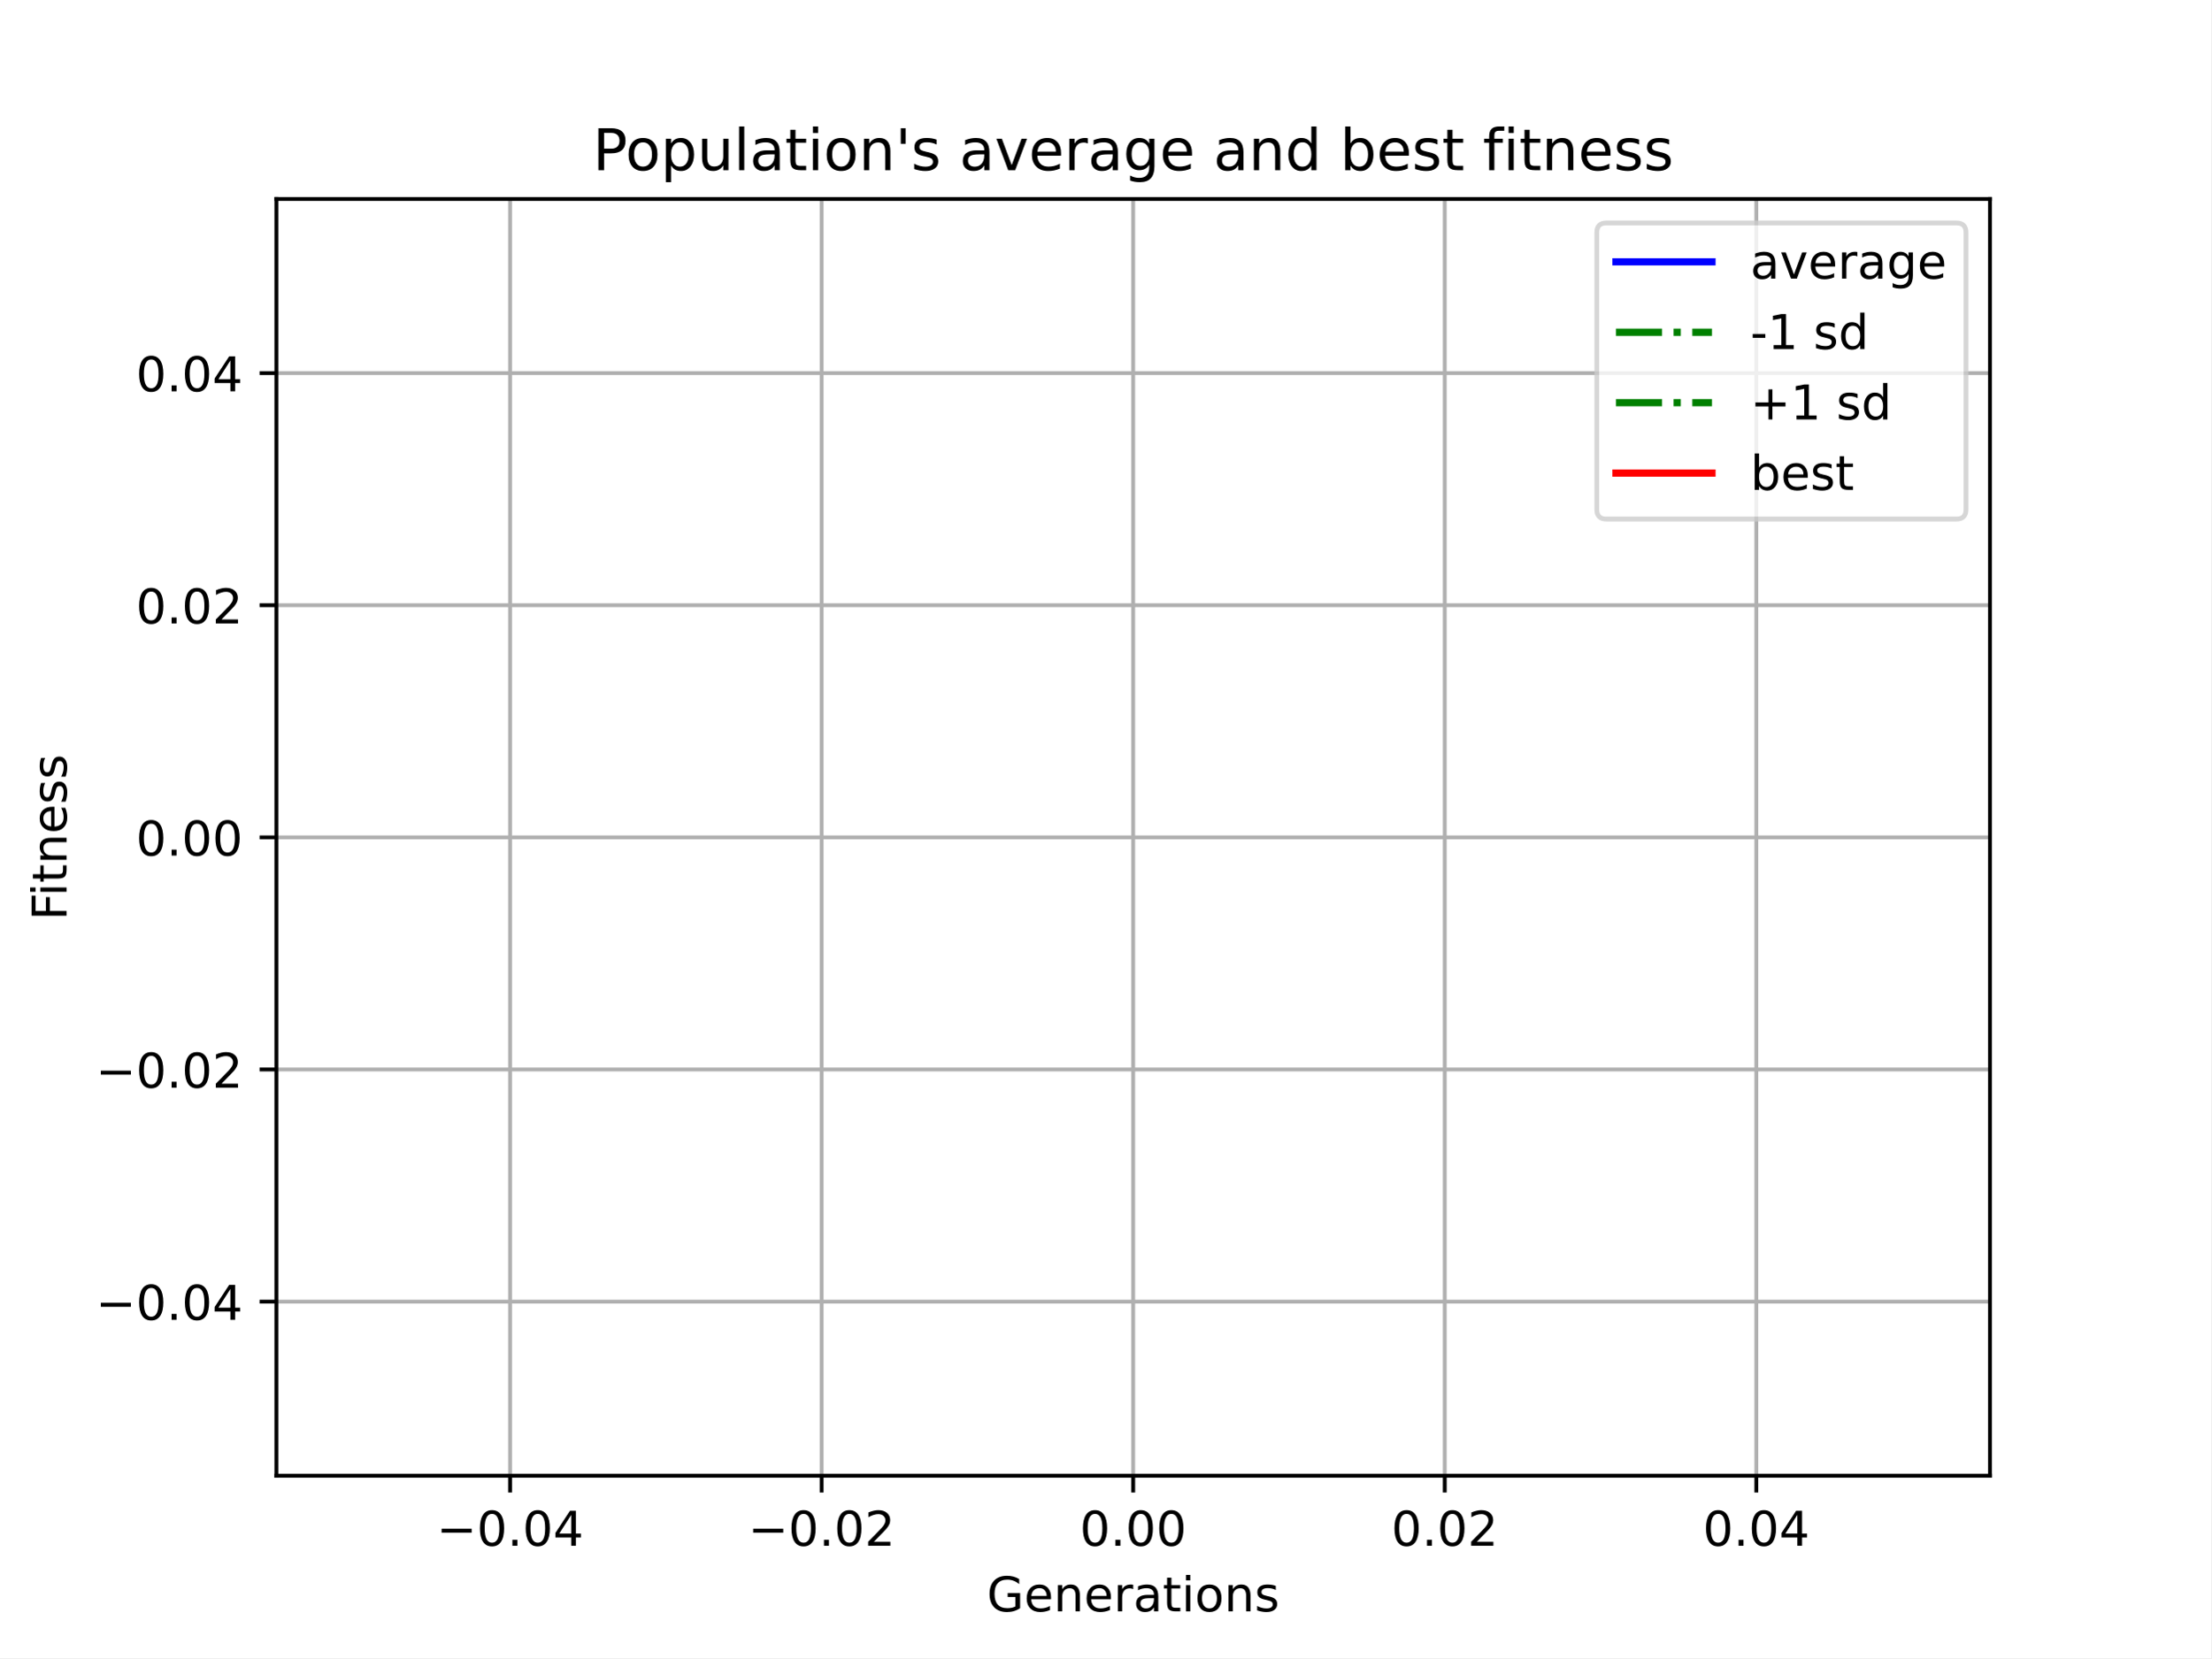
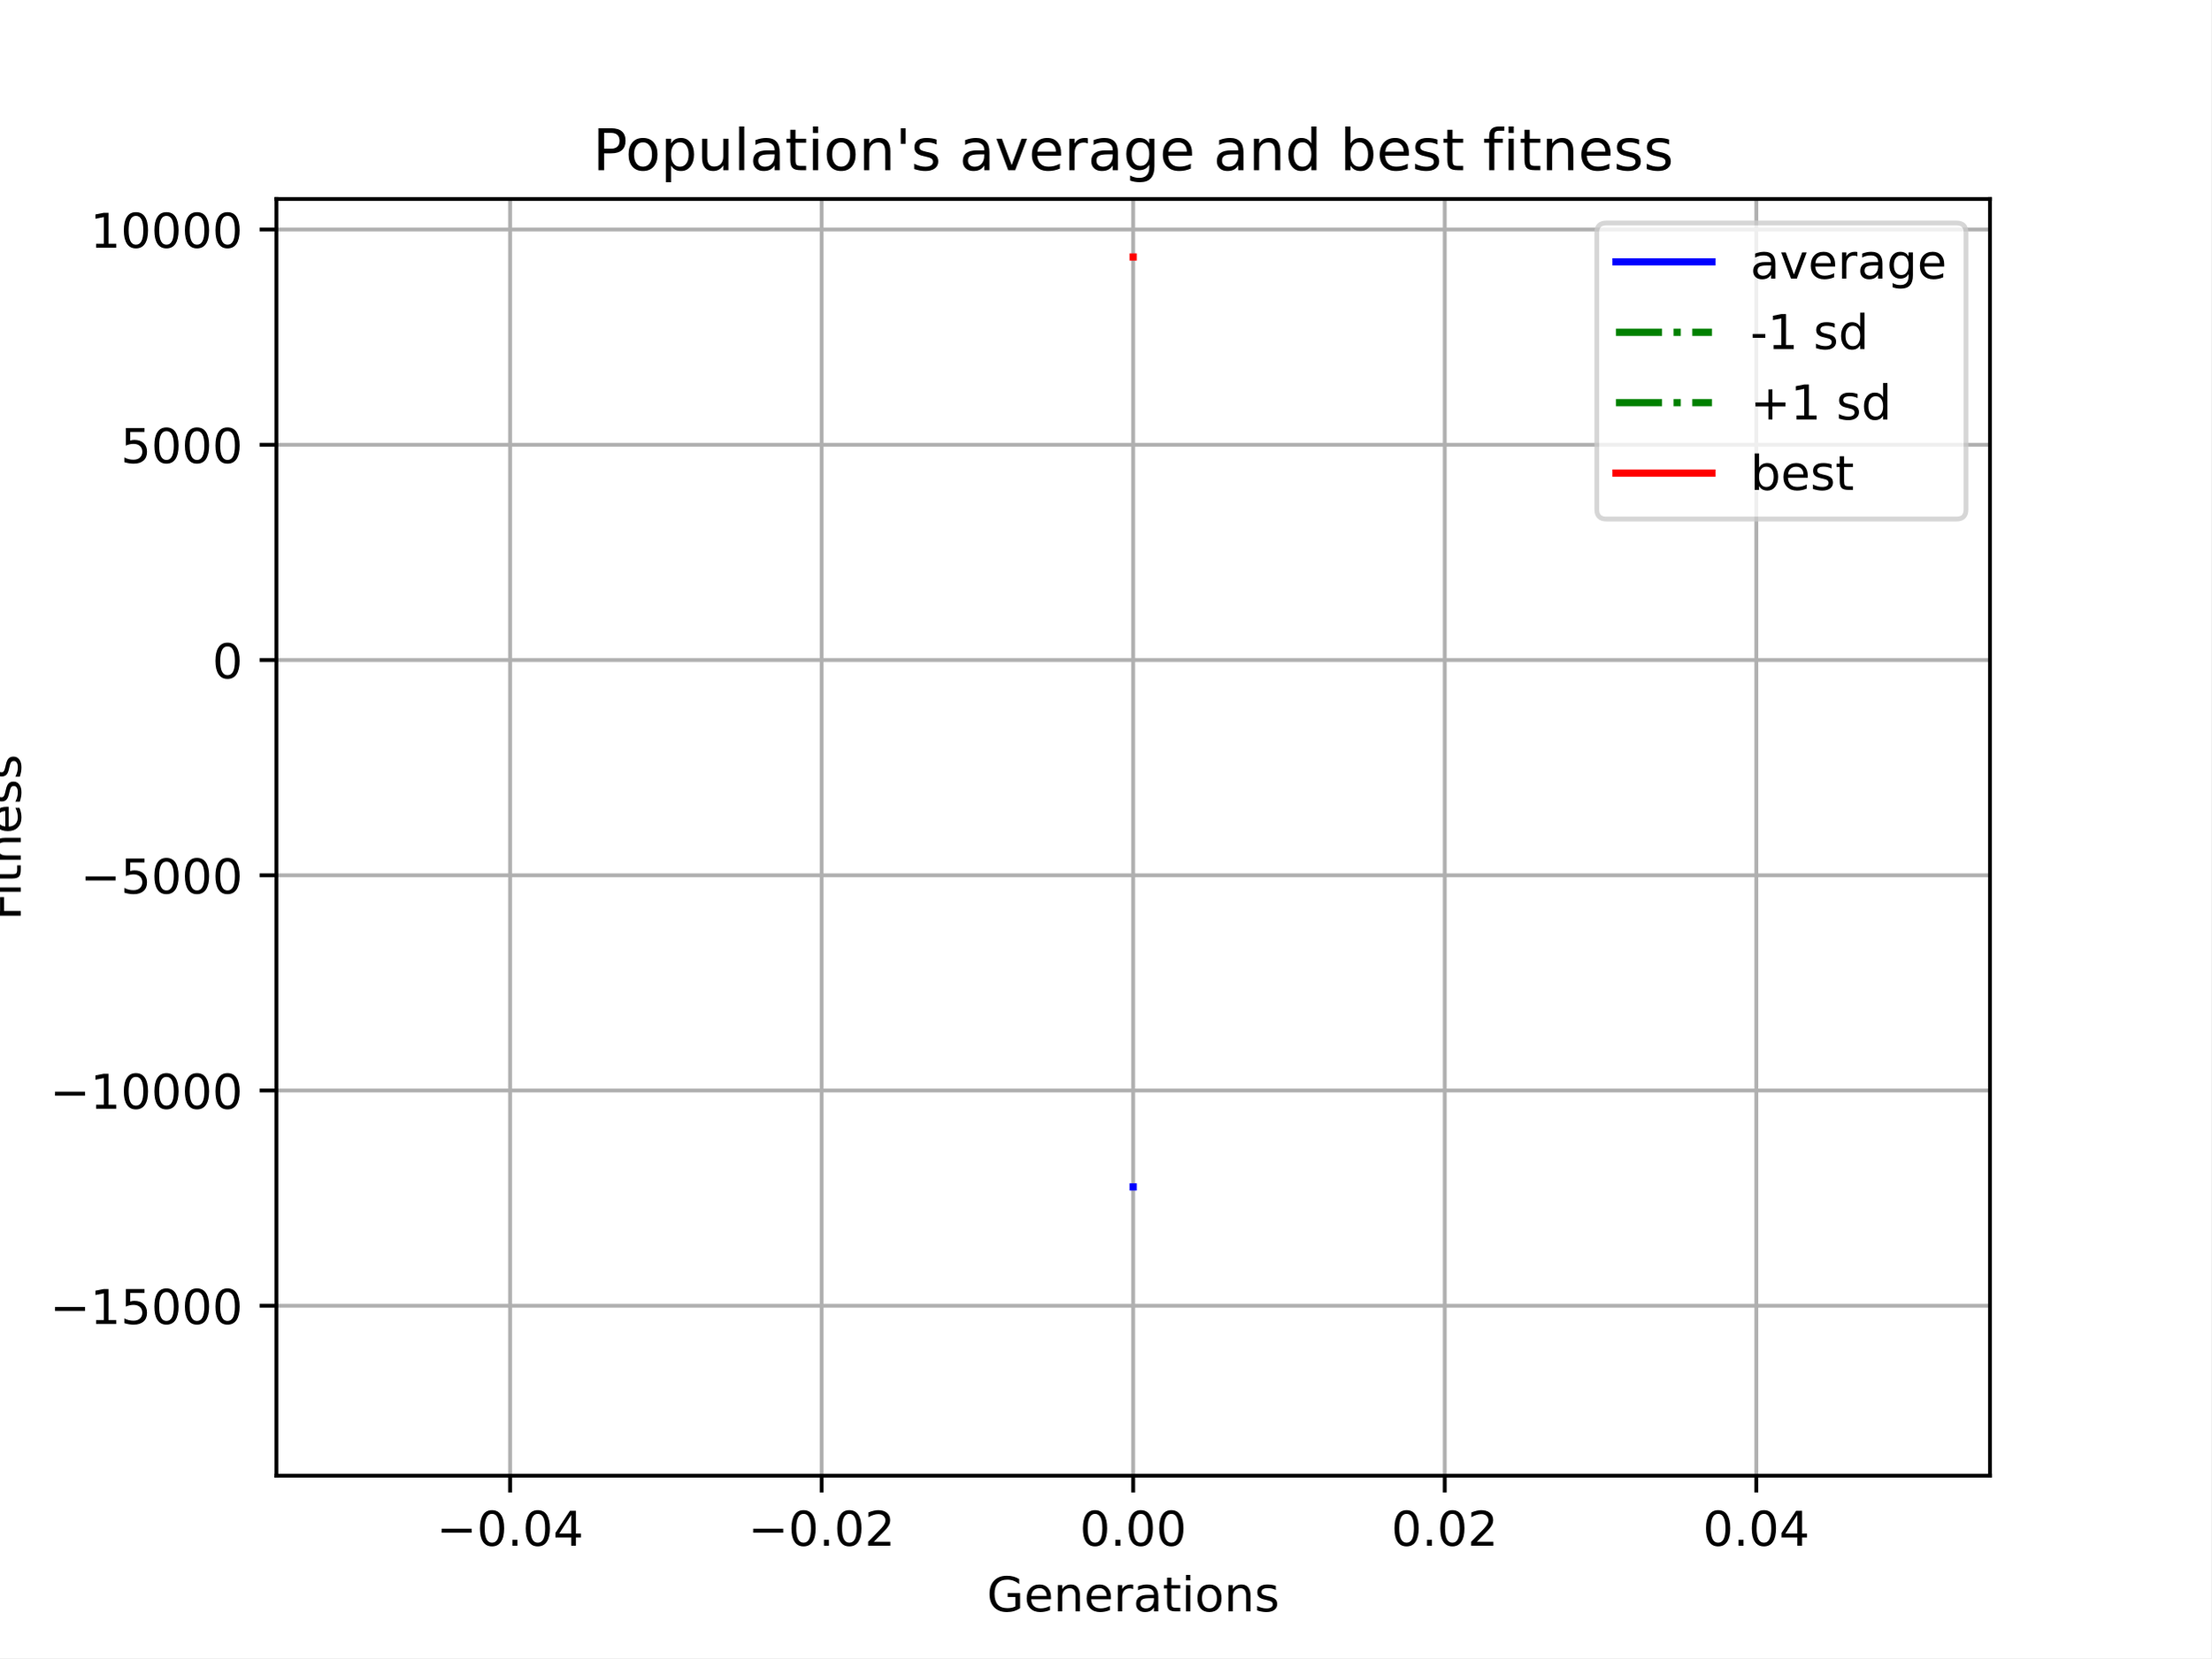
<svg xmlns="http://www.w3.org/2000/svg" xmlns:xlink="http://www.w3.org/1999/xlink" width="460.8pt" height="345.6pt" viewBox="0 0 460.8 345.6" version="1.1">
  <defs>
    <style type="text/css">*{stroke-linejoin: round; stroke-linecap: butt}</style>
  </defs>
  <g id="figure_1">
    <g id="patch_1">
      <path d="M 0 345.6  L 460.8 345.6  L 460.8 0  L 0 0  z " style="fill: #ffffff" />
    </g>
    <g id="axes_1">
      <g id="patch_2">
        <path d="M 57.6 307.584  L 414.72 307.584  L 414.72 41.472  L 57.6 41.472  z " style="fill: #ffffff" />
      </g>
      <g id="matplotlib.axis_1">
        <g id="xtick_1">
          <g id="line2d_1">
-             <path d="M 106.298 307.584  L 106.298 41.472  " clip-path="url(#p420b571e45)" style="fill: none; stroke: #b0b0b0; stroke-width: 0.8; stroke-linecap: square" />
+             <path d="M 106.298 307.584  L 106.298 41.472  " clip-path="url(#p73e348d843)" style="fill: none; stroke: #b0b0b0; stroke-width: 0.8; stroke-linecap: square" />
          </g>
          <g id="line2d_2">
            <defs>
-               <path id="m1c24207944" d="M 0 0  L 0 3.5  " style="stroke: #000000; stroke-width: 0.8" />
-             </defs>
-             <g>
-               <use xlink:href="#m1c24207944" x="106.298" y="307.584" style="stroke: #000000; stroke-width: 0.8" />
+               <path id="m267f1229f9" d="M 0 0  L 0 3.5  " style="stroke: #000000; stroke-width: 0.8" />
+             </defs>
+             <g>
+               <use xlink:href="#m267f1229f9" x="106.298" y="307.584" style="stroke: #000000; stroke-width: 0.8" />
            </g>
          </g>
          <g id="text_1">
            <g transform="translate(90.97553 322.1824)scale(0.1 -0.1)">
              <defs>
                <path id="DejaVuSans-2212" d="M 678 2272  L 4684 2272  L 4684 1741  L 678 1741  L 678 2272  z " transform="scale(0.015625)" />
                <path id="DejaVuSans-30" d="M 2034 4250  Q 1547 4250 1301 3770  Q 1056 3291 1056 2328  Q 1056 1369 1301 889  Q 1547 409 2034 409  Q 2525 409 2770 889  Q 3016 1369 3016 2328  Q 3016 3291 2770 3770  Q 2525 4250 2034 4250  z M 2034 4750  Q 2819 4750 3233 4129  Q 3647 3509 3647 2328  Q 3647 1150 3233 529  Q 2819 -91 2034 -91  Q 1250 -91 836 529  Q 422 1150 422 2328  Q 422 3509 836 4129  Q 1250 4750 2034 4750  z " transform="scale(0.015625)" />
                <path id="DejaVuSans-2e" d="M 684 794  L 1344 794  L 1344 0  L 684 0  L 684 794  z " transform="scale(0.015625)" />
                <path id="DejaVuSans-34" d="M 2419 4116  L 825 1625  L 2419 1625  L 2419 4116  z M 2253 4666  L 3047 4666  L 3047 1625  L 3713 1625  L 3713 1100  L 3047 1100  L 3047 0  L 2419 0  L 2419 1100  L 313 1100  L 313 1709  L 2253 4666  z " transform="scale(0.015625)" />
              </defs>
              <use xlink:href="#DejaVuSans-2212" />
              <use xlink:href="#DejaVuSans-30" x="83.789" />
              <use xlink:href="#DejaVuSans-2e" x="147.412" />
              <use xlink:href="#DejaVuSans-30" x="179.199" />
              <use xlink:href="#DejaVuSans-34" x="242.822" />
            </g>
          </g>
        </g>
        <g id="xtick_2">
          <g id="line2d_3">
-             <path d="M 171.229 307.584  L 171.229 41.472  " clip-path="url(#p420b571e45)" style="fill: none; stroke: #b0b0b0; stroke-width: 0.8; stroke-linecap: square" />
+             <path d="M 171.229 307.584  L 171.229 41.472  " clip-path="url(#p73e348d843)" style="fill: none; stroke: #b0b0b0; stroke-width: 0.8; stroke-linecap: square" />
          </g>
          <g id="line2d_4">
            <g>
-               <use xlink:href="#m1c24207944" x="171.229" y="307.584" style="stroke: #000000; stroke-width: 0.8" />
+               <use xlink:href="#m267f1229f9" x="171.229" y="307.584" style="stroke: #000000; stroke-width: 0.8" />
            </g>
          </g>
          <g id="text_2">
            <g transform="translate(155.9064 322.1824)scale(0.1 -0.1)">
              <defs>
                <path id="DejaVuSans-32" d="M 1228 531  L 3431 531  L 3431 0  L 469 0  L 469 531  Q 828 903 1448 1529  Q 2069 2156 2228 2338  Q 2531 2678 2651 2914  Q 2772 3150 2772 3378  Q 2772 3750 2511 3984  Q 2250 4219 1831 4219  Q 1534 4219 1204 4116  Q 875 4013 500 3803  L 500 4441  Q 881 4594 1212 4672  Q 1544 4750 1819 4750  Q 2544 4750 2975 4387  Q 3406 4025 3406 3419  Q 3406 3131 3298 2873  Q 3191 2616 2906 2266  Q 2828 2175 2409 1742  Q 1991 1309 1228 531  z " transform="scale(0.015625)" />
              </defs>
              <use xlink:href="#DejaVuSans-2212" />
              <use xlink:href="#DejaVuSans-30" x="83.789" />
              <use xlink:href="#DejaVuSans-2e" x="147.412" />
              <use xlink:href="#DejaVuSans-30" x="179.199" />
              <use xlink:href="#DejaVuSans-32" x="242.822" />
            </g>
          </g>
        </g>
        <g id="xtick_3">
          <g id="line2d_5">
-             <path d="M 236.16 307.584  L 236.16 41.472  " clip-path="url(#p420b571e45)" style="fill: none; stroke: #b0b0b0; stroke-width: 0.8; stroke-linecap: square" />
+             <path d="M 236.16 307.584  L 236.16 41.472  " clip-path="url(#p73e348d843)" style="fill: none; stroke: #b0b0b0; stroke-width: 0.8; stroke-linecap: square" />
          </g>
          <g id="line2d_6">
            <g>
-               <use xlink:href="#m1c24207944" x="236.16" y="307.584" style="stroke: #000000; stroke-width: 0.8" />
+               <use xlink:href="#m267f1229f9" x="236.16" y="307.584" style="stroke: #000000; stroke-width: 0.8" />
            </g>
          </g>
          <g id="text_3">
            <g transform="translate(225.0272 322.1824)scale(0.1 -0.1)">
              <use xlink:href="#DejaVuSans-30" />
              <use xlink:href="#DejaVuSans-2e" x="63.623" />
              <use xlink:href="#DejaVuSans-30" x="95.41" />
              <use xlink:href="#DejaVuSans-30" x="159.033" />
            </g>
          </g>
        </g>
        <g id="xtick_4">
          <g id="line2d_7">
-             <path d="M 301.091 307.584  L 301.091 41.472  " clip-path="url(#p420b571e45)" style="fill: none; stroke: #b0b0b0; stroke-width: 0.8; stroke-linecap: square" />
+             <path d="M 301.091 307.584  L 301.091 41.472  " clip-path="url(#p73e348d843)" style="fill: none; stroke: #b0b0b0; stroke-width: 0.8; stroke-linecap: square" />
          </g>
          <g id="line2d_8">
            <g>
-               <use xlink:href="#m1c24207944" x="301.091" y="307.584" style="stroke: #000000; stroke-width: 0.8" />
+               <use xlink:href="#m267f1229f9" x="301.091" y="307.584" style="stroke: #000000; stroke-width: 0.8" />
            </g>
          </g>
          <g id="text_4">
            <g transform="translate(289.9581 322.1824)scale(0.1 -0.1)">
              <use xlink:href="#DejaVuSans-30" />
              <use xlink:href="#DejaVuSans-2e" x="63.623" />
              <use xlink:href="#DejaVuSans-30" x="95.41" />
              <use xlink:href="#DejaVuSans-32" x="159.033" />
            </g>
          </g>
        </g>
        <g id="xtick_5">
          <g id="line2d_9">
-             <path d="M 366.022 307.584  L 366.022 41.472  " clip-path="url(#p420b571e45)" style="fill: none; stroke: #b0b0b0; stroke-width: 0.8; stroke-linecap: square" />
+             <path d="M 366.022 307.584  L 366.022 41.472  " clip-path="url(#p73e348d843)" style="fill: none; stroke: #b0b0b0; stroke-width: 0.8; stroke-linecap: square" />
          </g>
          <g id="line2d_10">
            <g>
-               <use xlink:href="#m1c24207944" x="366.022" y="307.584" style="stroke: #000000; stroke-width: 0.8" />
+               <use xlink:href="#m267f1229f9" x="366.022" y="307.584" style="stroke: #000000; stroke-width: 0.8" />
            </g>
          </g>
          <g id="text_5">
            <g transform="translate(354.889 322.1824)scale(0.1 -0.1)">
              <use xlink:href="#DejaVuSans-30" />
              <use xlink:href="#DejaVuSans-2e" x="63.623" />
              <use xlink:href="#DejaVuSans-30" x="95.41" />
              <use xlink:href="#DejaVuSans-34" x="159.033" />
            </g>
          </g>
        </g>
        <g id="text_6">
          <g transform="translate(205.6623 335.8606)scale(0.1 -0.1)">
            <defs>
              <path id="DejaVuSans-47" d="M 3809 666  L 3809 1919  L 2778 1919  L 2778 2438  L 4434 2438  L 4434 434  Q 4069 175 3628 42  Q 3188 -91 2688 -91  Q 1594 -91 976 548  Q 359 1188 359 2328  Q 359 3472 976 4111  Q 1594 4750 2688 4750  Q 3144 4750 3555 4637  Q 3966 4525 4313 4306  L 4313 3634  Q 3963 3931 3569 4081  Q 3175 4231 2741 4231  Q 1884 4231 1454 3753  Q 1025 3275 1025 2328  Q 1025 1384 1454 906  Q 1884 428 2741 428  Q 3075 428 3337 486  Q 3600 544 3809 666  z " transform="scale(0.015625)" />
              <path id="DejaVuSans-65" d="M 3597 1894  L 3597 1613  L 953 1613  Q 991 1019 1311 708  Q 1631 397 2203 397  Q 2534 397 2845 478  Q 3156 559 3463 722  L 3463 178  Q 3153 47 2828 -22  Q 2503 -91 2169 -91  Q 1331 -91 842 396  Q 353 884 353 1716  Q 353 2575 817 3079  Q 1281 3584 2069 3584  Q 2775 3584 3186 3129  Q 3597 2675 3597 1894  z M 3022 2063  Q 3016 2534 2758 2815  Q 2500 3097 2075 3097  Q 1594 3097 1305 2825  Q 1016 2553 972 2059  L 3022 2063  z " transform="scale(0.015625)" />
              <path id="DejaVuSans-6e" d="M 3513 2113  L 3513 0  L 2938 0  L 2938 2094  Q 2938 2591 2744 2837  Q 2550 3084 2163 3084  Q 1697 3084 1428 2787  Q 1159 2491 1159 1978  L 1159 0  L 581 0  L 581 3500  L 1159 3500  L 1159 2956  Q 1366 3272 1645 3428  Q 1925 3584 2291 3584  Q 2894 3584 3203 3211  Q 3513 2838 3513 2113  z " transform="scale(0.015625)" />
              <path id="DejaVuSans-72" d="M 2631 2963  Q 2534 3019 2420 3045  Q 2306 3072 2169 3072  Q 1681 3072 1420 2755  Q 1159 2438 1159 1844  L 1159 0  L 581 0  L 581 3500  L 1159 3500  L 1159 2956  Q 1341 3275 1631 3429  Q 1922 3584 2338 3584  Q 2397 3584 2469 3576  Q 2541 3569 2628 3553  L 2631 2963  z " transform="scale(0.015625)" />
              <path id="DejaVuSans-61" d="M 2194 1759  Q 1497 1759 1228 1600  Q 959 1441 959 1056  Q 959 750 1161 570  Q 1363 391 1709 391  Q 2188 391 2477 730  Q 2766 1069 2766 1631  L 2766 1759  L 2194 1759  z M 3341 1997  L 3341 0  L 2766 0  L 2766 531  Q 2569 213 2275 61  Q 1981 -91 1556 -91  Q 1019 -91 701 211  Q 384 513 384 1019  Q 384 1609 779 1909  Q 1175 2209 1959 2209  L 2766 2209  L 2766 2266  Q 2766 2663 2505 2880  Q 2244 3097 1772 3097  Q 1472 3097 1187 3025  Q 903 2953 641 2809  L 641 3341  Q 956 3463 1253 3523  Q 1550 3584 1831 3584  Q 2591 3584 2966 3190  Q 3341 2797 3341 1997  z " transform="scale(0.015625)" />
              <path id="DejaVuSans-74" d="M 1172 4494  L 1172 3500  L 2356 3500  L 2356 3053  L 1172 3053  L 1172 1153  Q 1172 725 1289 603  Q 1406 481 1766 481  L 2356 481  L 2356 0  L 1766 0  Q 1100 0 847 248  Q 594 497 594 1153  L 594 3053  L 172 3053  L 172 3500  L 594 3500  L 594 4494  L 1172 4494  z " transform="scale(0.015625)" />
              <path id="DejaVuSans-69" d="M 603 3500  L 1178 3500  L 1178 0  L 603 0  L 603 3500  z M 603 4863  L 1178 4863  L 1178 4134  L 603 4134  L 603 4863  z " transform="scale(0.015625)" />
              <path id="DejaVuSans-6f" d="M 1959 3097  Q 1497 3097 1228 2736  Q 959 2375 959 1747  Q 959 1119 1226 758  Q 1494 397 1959 397  Q 2419 397 2687 759  Q 2956 1122 2956 1747  Q 2956 2369 2687 2733  Q 2419 3097 1959 3097  z M 1959 3584  Q 2709 3584 3137 3096  Q 3566 2609 3566 1747  Q 3566 888 3137 398  Q 2709 -91 1959 -91  Q 1206 -91 779 398  Q 353 888 353 1747  Q 353 2609 779 3096  Q 1206 3584 1959 3584  z " transform="scale(0.015625)" />
              <path id="DejaVuSans-73" d="M 2834 3397  L 2834 2853  Q 2591 2978 2328 3040  Q 2066 3103 1784 3103  Q 1356 3103 1142 2972  Q 928 2841 928 2578  Q 928 2378 1081 2264  Q 1234 2150 1697 2047  L 1894 2003  Q 2506 1872 2764 1633  Q 3022 1394 3022 966  Q 3022 478 2636 193  Q 2250 -91 1575 -91  Q 1294 -91 989 -36  Q 684 19 347 128  L 347 722  Q 666 556 975 473  Q 1284 391 1588 391  Q 1994 391 2212 530  Q 2431 669 2431 922  Q 2431 1156 2273 1281  Q 2116 1406 1581 1522  L 1381 1569  Q 847 1681 609 1914  Q 372 2147 372 2553  Q 372 3047 722 3315  Q 1072 3584 1716 3584  Q 2034 3584 2315 3537  Q 2597 3491 2834 3397  z " transform="scale(0.015625)" />
            </defs>
            <use xlink:href="#DejaVuSans-47" />
            <use xlink:href="#DejaVuSans-65" x="77.49" />
            <use xlink:href="#DejaVuSans-6e" x="139.014" />
            <use xlink:href="#DejaVuSans-65" x="202.393" />
            <use xlink:href="#DejaVuSans-72" x="263.916" />
            <use xlink:href="#DejaVuSans-61" x="305.029" />
            <use xlink:href="#DejaVuSans-74" x="366.309" />
            <use xlink:href="#DejaVuSans-69" x="405.518" />
            <use xlink:href="#DejaVuSans-6f" x="433.301" />
            <use xlink:href="#DejaVuSans-6e" x="494.482" />
            <use xlink:href="#DejaVuSans-73" x="557.861" />
          </g>
        </g>
      </g>
      <g id="matplotlib.axis_2">
        <g id="ytick_1">
          <g id="line2d_11">
-             <path d="M 57.6 271.296  L 414.72 271.296  " clip-path="url(#p420b571e45)" style="fill: none; stroke: #b0b0b0; stroke-width: 0.8; stroke-linecap: square" />
+             <path d="M 57.6 272.166  L 414.72 272.166  " clip-path="url(#p73e348d843)" style="fill: none; stroke: #b0b0b0; stroke-width: 0.8; stroke-linecap: square" />
          </g>
          <g id="line2d_12">
            <defs>
-               <path id="m171187f3d1" d="M 0 0  L -3.5 0  " style="stroke: #000000; stroke-width: 0.8" />
-             </defs>
-             <g>
-               <use xlink:href="#m171187f3d1" x="57.6" y="271.296" style="stroke: #000000; stroke-width: 0.8" />
+               <path id="m3397a72d37" d="M 0 0  L -3.5 0  " style="stroke: #000000; stroke-width: 0.8" />
+             </defs>
+             <g>
+               <use xlink:href="#m3397a72d37" x="57.6" y="272.166" style="stroke: #000000; stroke-width: 0.8" />
            </g>
          </g>
          <g id="text_7">
-             <g transform="translate(19.95469 275.0952)scale(0.1 -0.1)">
+             <g transform="translate(10.40781 275.9649)scale(0.1 -0.1)">
+               <defs>
+                 <path id="DejaVuSans-31" d="M 794 531  L 1825 531  L 1825 4091  L 703 3866  L 703 4441  L 1819 4666  L 2450 4666  L 2450 531  L 3481 531  L 3481 0  L 794 0  L 794 531  z " transform="scale(0.015625)" />
+                 <path id="DejaVuSans-35" d="M 691 4666  L 3169 4666  L 3169 4134  L 1269 4134  L 1269 2991  Q 1406 3038 1543 3061  Q 1681 3084 1819 3084  Q 2600 3084 3056 2656  Q 3513 2228 3513 1497  Q 3513 744 3044 326  Q 2575 -91 1722 -91  Q 1428 -91 1123 -41  Q 819 9 494 109  L 494 744  Q 775 591 1075 516  Q 1375 441 1709 441  Q 2250 441 2565 725  Q 2881 1009 2881 1497  Q 2881 1984 2565 2268  Q 2250 2553 1709 2553  Q 1456 2553 1204 2497  Q 953 2441 691 2322  L 691 4666  z " transform="scale(0.015625)" />
+               </defs>
              <use xlink:href="#DejaVuSans-2212" />
-               <use xlink:href="#DejaVuSans-30" x="83.789" />
-               <use xlink:href="#DejaVuSans-2e" x="147.412" />
-               <use xlink:href="#DejaVuSans-30" x="179.199" />
-               <use xlink:href="#DejaVuSans-34" x="242.822" />
+               <use xlink:href="#DejaVuSans-31" x="83.789" />
+               <use xlink:href="#DejaVuSans-35" x="147.412" />
+               <use xlink:href="#DejaVuSans-30" x="211.035" />
+               <use xlink:href="#DejaVuSans-30" x="274.658" />
+               <use xlink:href="#DejaVuSans-30" x="338.281" />
            </g>
          </g>
        </g>
        <g id="ytick_2">
          <g id="line2d_13">
-             <path d="M 57.6 222.912  L 414.72 222.912  " clip-path="url(#p420b571e45)" style="fill: none; stroke: #b0b0b0; stroke-width: 0.8; stroke-linecap: square" />
+             <path d="M 57.6 227.299  L 414.72 227.299  " clip-path="url(#p73e348d843)" style="fill: none; stroke: #b0b0b0; stroke-width: 0.8; stroke-linecap: square" />
          </g>
          <g id="line2d_14">
            <g>
-               <use xlink:href="#m171187f3d1" x="57.6" y="222.912" style="stroke: #000000; stroke-width: 0.8" />
+               <use xlink:href="#m3397a72d37" x="57.6" y="227.299" style="stroke: #000000; stroke-width: 0.8" />
            </g>
          </g>
          <g id="text_8">
-             <g transform="translate(19.95469 226.7112)scale(0.1 -0.1)">
+             <g transform="translate(10.40781 231.0984)scale(0.1 -0.1)">
              <use xlink:href="#DejaVuSans-2212" />
-               <use xlink:href="#DejaVuSans-30" x="83.789" />
-               <use xlink:href="#DejaVuSans-2e" x="147.412" />
-               <use xlink:href="#DejaVuSans-30" x="179.199" />
-               <use xlink:href="#DejaVuSans-32" x="242.822" />
+               <use xlink:href="#DejaVuSans-31" x="83.789" />
+               <use xlink:href="#DejaVuSans-30" x="147.412" />
+               <use xlink:href="#DejaVuSans-30" x="211.035" />
+               <use xlink:href="#DejaVuSans-30" x="274.658" />
+               <use xlink:href="#DejaVuSans-30" x="338.281" />
            </g>
          </g>
        </g>
        <g id="ytick_3">
          <g id="line2d_15">
-             <path d="M 57.6 174.528  L 414.72 174.528  " clip-path="url(#p420b571e45)" style="fill: none; stroke: #b0b0b0; stroke-width: 0.8; stroke-linecap: square" />
+             <path d="M 57.6 182.433  L 414.72 182.433  " clip-path="url(#p73e348d843)" style="fill: none; stroke: #b0b0b0; stroke-width: 0.8; stroke-linecap: square" />
          </g>
          <g id="line2d_16">
            <g>
-               <use xlink:href="#m171187f3d1" x="57.6" y="174.528" style="stroke: #000000; stroke-width: 0.8" />
+               <use xlink:href="#m3397a72d37" x="57.6" y="182.433" style="stroke: #000000; stroke-width: 0.8" />
            </g>
          </g>
          <g id="text_9">
-             <g transform="translate(28.33438 178.3272)scale(0.1 -0.1)">
-               <use xlink:href="#DejaVuSans-30" />
-               <use xlink:href="#DejaVuSans-2e" x="63.623" />
-               <use xlink:href="#DejaVuSans-30" x="95.41" />
-               <use xlink:href="#DejaVuSans-30" x="159.033" />
+             <g transform="translate(16.77031 186.2319)scale(0.1 -0.1)">
+               <use xlink:href="#DejaVuSans-2212" />
+               <use xlink:href="#DejaVuSans-35" x="83.789" />
+               <use xlink:href="#DejaVuSans-30" x="147.412" />
+               <use xlink:href="#DejaVuSans-30" x="211.035" />
+               <use xlink:href="#DejaVuSans-30" x="274.658" />
            </g>
          </g>
        </g>
        <g id="ytick_4">
          <g id="line2d_17">
-             <path d="M 57.6 126.144  L 414.72 126.144  " clip-path="url(#p420b571e45)" style="fill: none; stroke: #b0b0b0; stroke-width: 0.8; stroke-linecap: square" />
+             <path d="M 57.6 137.566  L 414.72 137.566  " clip-path="url(#p73e348d843)" style="fill: none; stroke: #b0b0b0; stroke-width: 0.8; stroke-linecap: square" />
          </g>
          <g id="line2d_18">
            <g>
-               <use xlink:href="#m171187f3d1" x="57.6" y="126.144" style="stroke: #000000; stroke-width: 0.8" />
+               <use xlink:href="#m3397a72d37" x="57.6" y="137.566" style="stroke: #000000; stroke-width: 0.8" />
            </g>
          </g>
          <g id="text_10">
-             <g transform="translate(28.33438 129.9432)scale(0.1 -0.1)">
+             <g transform="translate(44.2375 141.3654)scale(0.1 -0.1)">
              <use xlink:href="#DejaVuSans-30" />
-               <use xlink:href="#DejaVuSans-2e" x="63.623" />
-               <use xlink:href="#DejaVuSans-30" x="95.41" />
-               <use xlink:href="#DejaVuSans-32" x="159.033" />
            </g>
          </g>
        </g>
        <g id="ytick_5">
          <g id="line2d_19">
-             <path d="M 57.6 77.76  L 414.72 77.76  " clip-path="url(#p420b571e45)" style="fill: none; stroke: #b0b0b0; stroke-width: 0.8; stroke-linecap: square" />
+             <path d="M 57.6 92.7  L 414.72 92.7  " clip-path="url(#p73e348d843)" style="fill: none; stroke: #b0b0b0; stroke-width: 0.8; stroke-linecap: square" />
          </g>
          <g id="line2d_20">
            <g>
-               <use xlink:href="#m171187f3d1" x="57.6" y="77.76" style="stroke: #000000; stroke-width: 0.8" />
+               <use xlink:href="#m3397a72d37" x="57.6" y="92.7" style="stroke: #000000; stroke-width: 0.8" />
            </g>
          </g>
          <g id="text_11">
-             <g transform="translate(28.33438 81.55922)scale(0.1 -0.1)">
-               <use xlink:href="#DejaVuSans-30" />
-               <use xlink:href="#DejaVuSans-2e" x="63.623" />
-               <use xlink:href="#DejaVuSans-30" x="95.41" />
-               <use xlink:href="#DejaVuSans-34" x="159.033" />
-             </g>
-           </g>
-         </g>
-         <g id="text_12">
-           <g transform="translate(13.875 191.8452)rotate(-90)scale(0.1 -0.1)">
+             <g transform="translate(25.15 96.49886)scale(0.1 -0.1)">
+               <use xlink:href="#DejaVuSans-35" />
+               <use xlink:href="#DejaVuSans-30" x="63.623" />
+               <use xlink:href="#DejaVuSans-30" x="127.246" />
+               <use xlink:href="#DejaVuSans-30" x="190.869" />
+             </g>
+           </g>
+         </g>
+         <g id="ytick_6">
+           <g id="line2d_21">
+             <path d="M 57.6 47.833  L 414.72 47.833  " clip-path="url(#p73e348d843)" style="fill: none; stroke: #b0b0b0; stroke-width: 0.8; stroke-linecap: square" />
+           </g>
+           <g id="line2d_22">
+             <g>
+               <use xlink:href="#m3397a72d37" x="57.6" y="47.833" style="stroke: #000000; stroke-width: 0.8" />
+             </g>
+           </g>
+           <g id="text_12">
+             <g transform="translate(18.7875 51.63234)scale(0.1 -0.1)">
+               <use xlink:href="#DejaVuSans-31" />
+               <use xlink:href="#DejaVuSans-30" x="63.623" />
+               <use xlink:href="#DejaVuSans-30" x="127.246" />
+               <use xlink:href="#DejaVuSans-30" x="190.869" />
+               <use xlink:href="#DejaVuSans-30" x="254.492" />
+             </g>
+           </g>
+         </g>
+         <g id="text_13">
+           <g transform="translate(4.328125 191.8452)rotate(-90)scale(0.1 -0.1)">
            <defs>
              <path id="DejaVuSans-46" d="M 628 4666  L 3309 4666  L 3309 4134  L 1259 4134  L 1259 2759  L 3109 2759  L 3109 2228  L 1259 2228  L 1259 0  L 628 0  L 628 4666  z " transform="scale(0.015625)" />
            </defs>
            <use xlink:href="#DejaVuSans-46" />
            <use xlink:href="#DejaVuSans-69" x="50.27" />
            <use xlink:href="#DejaVuSans-74" x="78.053" />
            <use xlink:href="#DejaVuSans-6e" x="117.262" />
            <use xlink:href="#DejaVuSans-65" x="180.641" />
            <use xlink:href="#DejaVuSans-73" x="242.164" />
            <use xlink:href="#DejaVuSans-73" x="294.264" />
          </g>
        </g>
      </g>
-       <g id="line2d_21" />
-       <g id="line2d_22" />
-       <g id="line2d_23" />
-       <g id="line2d_24" />
+       <g id="line2d_23">
+         <path d="M 236.16 247.39  " clip-path="url(#p73e348d843)" style="fill: none; stroke: #0000ff; stroke-width: 1.5; stroke-linecap: square" />
+       </g>
+       <g id="line2d_24">
+         <path d="M 236.16 295.488  " clip-path="url(#p73e348d843)" style="fill: none; stroke-dasharray: 9.6,2.4,1.5,2.4; stroke-dashoffset: 0; stroke: #008000; stroke-width: 1.5" />
+       </g>
+       <g id="line2d_25">
+         <path d="M 236.16 199.292  " clip-path="url(#p73e348d843)" style="fill: none; stroke-dasharray: 9.6,2.4,1.5,2.4; stroke-dashoffset: 0; stroke: #008000; stroke-width: 1.5" />
+       </g>
+       <g id="line2d_26">
+         <path d="M 236.16 53.568  " clip-path="url(#p73e348d843)" style="fill: none; stroke: #ff0000; stroke-width: 1.5; stroke-linecap: square" />
+       </g>
      <g id="patch_3">
        <path d="M 57.6 307.584  L 57.6 41.472  " style="fill: none; stroke: #000000; stroke-width: 0.8; stroke-linejoin: miter; stroke-linecap: square" />
      </g>
      <g id="patch_4">
        <path d="M 414.72 307.584  L 414.72 41.472  " style="fill: none; stroke: #000000; stroke-width: 0.8; stroke-linejoin: miter; stroke-linecap: square" />
      </g>
      <g id="patch_5">
        <path d="M 57.6 307.584  L 414.72 307.584  " style="fill: none; stroke: #000000; stroke-width: 0.8; stroke-linejoin: miter; stroke-linecap: square" />
      </g>
      <g id="patch_6">
        <path d="M 57.6 41.472  L 414.72 41.472  " style="fill: none; stroke: #000000; stroke-width: 0.8; stroke-linejoin: miter; stroke-linecap: square" />
      </g>
-       <g id="text_13">
+       <g id="text_14">
        <g transform="translate(123.5297 35.472)scale(0.12 -0.12)">
          <defs>
            <path id="DejaVuSans-50" d="M 1259 4147  L 1259 2394  L 2053 2394  Q 2494 2394 2734 2622  Q 2975 2850 2975 3272  Q 2975 3691 2734 3919  Q 2494 4147 2053 4147  L 1259 4147  z M 628 4666  L 2053 4666  Q 2838 4666 3239 4311  Q 3641 3956 3641 3272  Q 3641 2581 3239 2228  Q 2838 1875 2053 1875  L 1259 1875  L 1259 0  L 628 0  L 628 4666  z " transform="scale(0.015625)" />
            <path id="DejaVuSans-70" d="M 1159 525  L 1159 -1331  L 581 -1331  L 581 3500  L 1159 3500  L 1159 2969  Q 1341 3281 1617 3432  Q 1894 3584 2278 3584  Q 2916 3584 3314 3078  Q 3713 2572 3713 1747  Q 3713 922 3314 415  Q 2916 -91 2278 -91  Q 1894 -91 1617 61  Q 1341 213 1159 525  z M 3116 1747  Q 3116 2381 2855 2742  Q 2594 3103 2138 3103  Q 1681 3103 1420 2742  Q 1159 2381 1159 1747  Q 1159 1113 1420 752  Q 1681 391 2138 391  Q 2594 391 2855 752  Q 3116 1113 3116 1747  z " transform="scale(0.015625)" />
            <path id="DejaVuSans-75" d="M 544 1381  L 544 3500  L 1119 3500  L 1119 1403  Q 1119 906 1312 657  Q 1506 409 1894 409  Q 2359 409 2629 706  Q 2900 1003 2900 1516  L 2900 3500  L 3475 3500  L 3475 0  L 2900 0  L 2900 538  Q 2691 219 2414 64  Q 2138 -91 1772 -91  Q 1169 -91 856 284  Q 544 659 544 1381  z M 1991 3584  L 1991 3584  z " transform="scale(0.015625)" />
            <path id="DejaVuSans-6c" d="M 603 4863  L 1178 4863  L 1178 0  L 603 0  L 603 4863  z " transform="scale(0.015625)" />
            <path id="DejaVuSans-27" d="M 1147 4666  L 1147 2931  L 616 2931  L 616 4666  L 1147 4666  z " transform="scale(0.015625)" />
            <path id="DejaVuSans-20" transform="scale(0.015625)" />
            <path id="DejaVuSans-76" d="M 191 3500  L 800 3500  L 1894 563  L 2988 3500  L 3597 3500  L 2284 0  L 1503 0  L 191 3500  z " transform="scale(0.015625)" />
            <path id="DejaVuSans-67" d="M 2906 1791  Q 2906 2416 2648 2759  Q 2391 3103 1925 3103  Q 1463 3103 1205 2759  Q 947 2416 947 1791  Q 947 1169 1205 825  Q 1463 481 1925 481  Q 2391 481 2648 825  Q 2906 1169 2906 1791  z M 3481 434  Q 3481 -459 3084 -895  Q 2688 -1331 1869 -1331  Q 1566 -1331 1297 -1286  Q 1028 -1241 775 -1147  L 775 -588  Q 1028 -725 1275 -790  Q 1522 -856 1778 -856  Q 2344 -856 2625 -561  Q 2906 -266 2906 331  L 2906 616  Q 2728 306 2450 153  Q 2172 0 1784 0  Q 1141 0 747 490  Q 353 981 353 1791  Q 353 2603 747 3093  Q 1141 3584 1784 3584  Q 2172 3584 2450 3431  Q 2728 3278 2906 2969  L 2906 3500  L 3481 3500  L 3481 434  z " transform="scale(0.015625)" />
            <path id="DejaVuSans-64" d="M 2906 2969  L 2906 4863  L 3481 4863  L 3481 0  L 2906 0  L 2906 525  Q 2725 213 2448 61  Q 2172 -91 1784 -91  Q 1150 -91 751 415  Q 353 922 353 1747  Q 353 2572 751 3078  Q 1150 3584 1784 3584  Q 2172 3584 2448 3432  Q 2725 3281 2906 2969  z M 947 1747  Q 947 1113 1208 752  Q 1469 391 1925 391  Q 2381 391 2643 752  Q 2906 1113 2906 1747  Q 2906 2381 2643 2742  Q 2381 3103 1925 3103  Q 1469 3103 1208 2742  Q 947 2381 947 1747  z " transform="scale(0.015625)" />
            <path id="DejaVuSans-62" d="M 3116 1747  Q 3116 2381 2855 2742  Q 2594 3103 2138 3103  Q 1681 3103 1420 2742  Q 1159 2381 1159 1747  Q 1159 1113 1420 752  Q 1681 391 2138 391  Q 2594 391 2855 752  Q 3116 1113 3116 1747  z M 1159 2969  Q 1341 3281 1617 3432  Q 1894 3584 2278 3584  Q 2916 3584 3314 3078  Q 3713 2572 3713 1747  Q 3713 922 3314 415  Q 2916 -91 2278 -91  Q 1894 -91 1617 61  Q 1341 213 1159 525  L 1159 0  L 581 0  L 581 4863  L 1159 4863  L 1159 2969  z " transform="scale(0.015625)" />
            <path id="DejaVuSans-66" d="M 2375 4863  L 2375 4384  L 1825 4384  Q 1516 4384 1395 4259  Q 1275 4134 1275 3809  L 1275 3500  L 2222 3500  L 2222 3053  L 1275 3053  L 1275 0  L 697 0  L 697 3053  L 147 3053  L 147 3500  L 697 3500  L 697 3744  Q 697 4328 969 4595  Q 1241 4863 1831 4863  L 2375 4863  z " transform="scale(0.015625)" />
          </defs>
          <use xlink:href="#DejaVuSans-50" />
          <use xlink:href="#DejaVuSans-6f" x="56.678" />
          <use xlink:href="#DejaVuSans-70" x="117.859" />
          <use xlink:href="#DejaVuSans-75" x="181.336" />
          <use xlink:href="#DejaVuSans-6c" x="244.715" />
          <use xlink:href="#DejaVuSans-61" x="272.498" />
          <use xlink:href="#DejaVuSans-74" x="333.777" />
          <use xlink:href="#DejaVuSans-69" x="372.986" />
          <use xlink:href="#DejaVuSans-6f" x="400.77" />
          <use xlink:href="#DejaVuSans-6e" x="461.951" />
          <use xlink:href="#DejaVuSans-27" x="525.33" />
          <use xlink:href="#DejaVuSans-73" x="552.82" />
          <use xlink:href="#DejaVuSans-20" x="604.92" />
          <use xlink:href="#DejaVuSans-61" x="636.707" />
          <use xlink:href="#DejaVuSans-76" x="697.986" />
          <use xlink:href="#DejaVuSans-65" x="757.166" />
          <use xlink:href="#DejaVuSans-72" x="818.689" />
          <use xlink:href="#DejaVuSans-61" x="859.803" />
          <use xlink:href="#DejaVuSans-67" x="921.082" />
          <use xlink:href="#DejaVuSans-65" x="984.559" />
          <use xlink:href="#DejaVuSans-20" x="1046.082" />
          <use xlink:href="#DejaVuSans-61" x="1077.869" />
          <use xlink:href="#DejaVuSans-6e" x="1139.148" />
          <use xlink:href="#DejaVuSans-64" x="1202.527" />
          <use xlink:href="#DejaVuSans-20" x="1266.004" />
          <use xlink:href="#DejaVuSans-62" x="1297.791" />
          <use xlink:href="#DejaVuSans-65" x="1361.268" />
          <use xlink:href="#DejaVuSans-73" x="1422.791" />
          <use xlink:href="#DejaVuSans-74" x="1474.891" />
          <use xlink:href="#DejaVuSans-20" x="1514.1" />
          <use xlink:href="#DejaVuSans-66" x="1545.887" />
          <use xlink:href="#DejaVuSans-69" x="1581.092" />
          <use xlink:href="#DejaVuSans-74" x="1608.875" />
          <use xlink:href="#DejaVuSans-6e" x="1648.084" />
          <use xlink:href="#DejaVuSans-65" x="1711.463" />
          <use xlink:href="#DejaVuSans-73" x="1772.986" />
          <use xlink:href="#DejaVuSans-73" x="1825.086" />
        </g>
      </g>
      <g id="legend_1">
        <g id="patch_7">
          <path d="M 334.779 108.184  L 407.72 108.184  Q 409.72 108.184 409.72 106.184  L 409.72 48.472  Q 409.72 46.472 407.72 46.472  L 334.779 46.472  Q 332.779 46.472 332.779 48.472  L 332.779 106.184  Q 332.779 108.184 334.779 108.184  z " style="fill: #ffffff; opacity: 0.8; stroke: #cccccc; stroke-linejoin: miter" />
        </g>
-         <g id="line2d_25">
+         <g id="line2d_27">
          <path d="M 336.779 54.57  L 346.779 54.57  L 356.779 54.57  " style="fill: none; stroke: #0000ff; stroke-width: 1.5; stroke-linecap: square" />
        </g>
-         <g id="text_14">
+         <g id="text_15">
          <g transform="translate(364.7794 58.07044)scale(0.1 -0.1)">
            <use xlink:href="#DejaVuSans-61" />
            <use xlink:href="#DejaVuSans-76" x="61.279" />
            <use xlink:href="#DejaVuSans-65" x="120.459" />
            <use xlink:href="#DejaVuSans-72" x="181.982" />
            <use xlink:href="#DejaVuSans-61" x="223.096" />
            <use xlink:href="#DejaVuSans-67" x="284.375" />
            <use xlink:href="#DejaVuSans-65" x="347.852" />
          </g>
        </g>
-         <g id="line2d_26">
+         <g id="line2d_28">
          <path d="M 336.779 69.249  L 346.779 69.249  L 356.779 69.249  " style="fill: none; stroke-dasharray: 9.6,2.4,1.5,2.4; stroke-dashoffset: 0; stroke: #008000; stroke-width: 1.5" />
        </g>
-         <g id="text_15">
+         <g id="text_16">
          <g transform="translate(364.7794 72.74856)scale(0.1 -0.1)">
            <defs>
              <path id="DejaVuSans-2d" d="M 313 2009  L 1997 2009  L 1997 1497  L 313 1497  L 313 2009  z " transform="scale(0.015625)" />
-               <path id="DejaVuSans-31" d="M 794 531  L 1825 531  L 1825 4091  L 703 3866  L 703 4441  L 1819 4666  L 2450 4666  L 2450 531  L 3481 531  L 3481 0  L 794 0  L 794 531  z " transform="scale(0.015625)" />
            </defs>
            <use xlink:href="#DejaVuSans-2d" />
            <use xlink:href="#DejaVuSans-31" x="36.084" />
            <use xlink:href="#DejaVuSans-20" x="99.707" />
            <use xlink:href="#DejaVuSans-73" x="131.494" />
            <use xlink:href="#DejaVuSans-64" x="183.594" />
          </g>
        </g>
-         <g id="line2d_27">
+         <g id="line2d_29">
          <path d="M 336.779 83.927  L 346.779 83.927  L 356.779 83.927  " style="fill: none; stroke-dasharray: 9.6,2.4,1.5,2.4; stroke-dashoffset: 0; stroke: #008000; stroke-width: 1.5" />
        </g>
-         <g id="text_16">
+         <g id="text_17">
          <g transform="translate(364.7794 87.42669)scale(0.1 -0.1)">
            <defs>
              <path id="DejaVuSans-2b" d="M 2944 4013  L 2944 2272  L 4684 2272  L 4684 1741  L 2944 1741  L 2944 0  L 2419 0  L 2419 1741  L 678 1741  L 678 2272  L 2419 2272  L 2419 4013  L 2944 4013  z " transform="scale(0.015625)" />
            </defs>
            <use xlink:href="#DejaVuSans-2b" />
            <use xlink:href="#DejaVuSans-31" x="83.789" />
            <use xlink:href="#DejaVuSans-20" x="147.412" />
            <use xlink:href="#DejaVuSans-73" x="179.199" />
            <use xlink:href="#DejaVuSans-64" x="231.299" />
          </g>
        </g>
-         <g id="line2d_28">
+         <g id="line2d_30">
          <path d="M 336.779 98.605  L 346.779 98.605  L 356.779 98.605  " style="fill: none; stroke: #ff0000; stroke-width: 1.5; stroke-linecap: square" />
        </g>
-         <g id="text_17">
+         <g id="text_18">
          <g transform="translate(364.7794 102.1048)scale(0.1 -0.1)">
            <use xlink:href="#DejaVuSans-62" />
            <use xlink:href="#DejaVuSans-65" x="63.477" />
            <use xlink:href="#DejaVuSans-73" x="125" />
            <use xlink:href="#DejaVuSans-74" x="177.1" />
          </g>
        </g>
      </g>
    </g>
  </g>
  <defs>
-     <clipPath id="p420b571e45">
+     <clipPath id="p73e348d843">
      <rect x="57.6" y="41.472" width="357.12" height="266.112" />
    </clipPath>
  </defs>
</svg>
